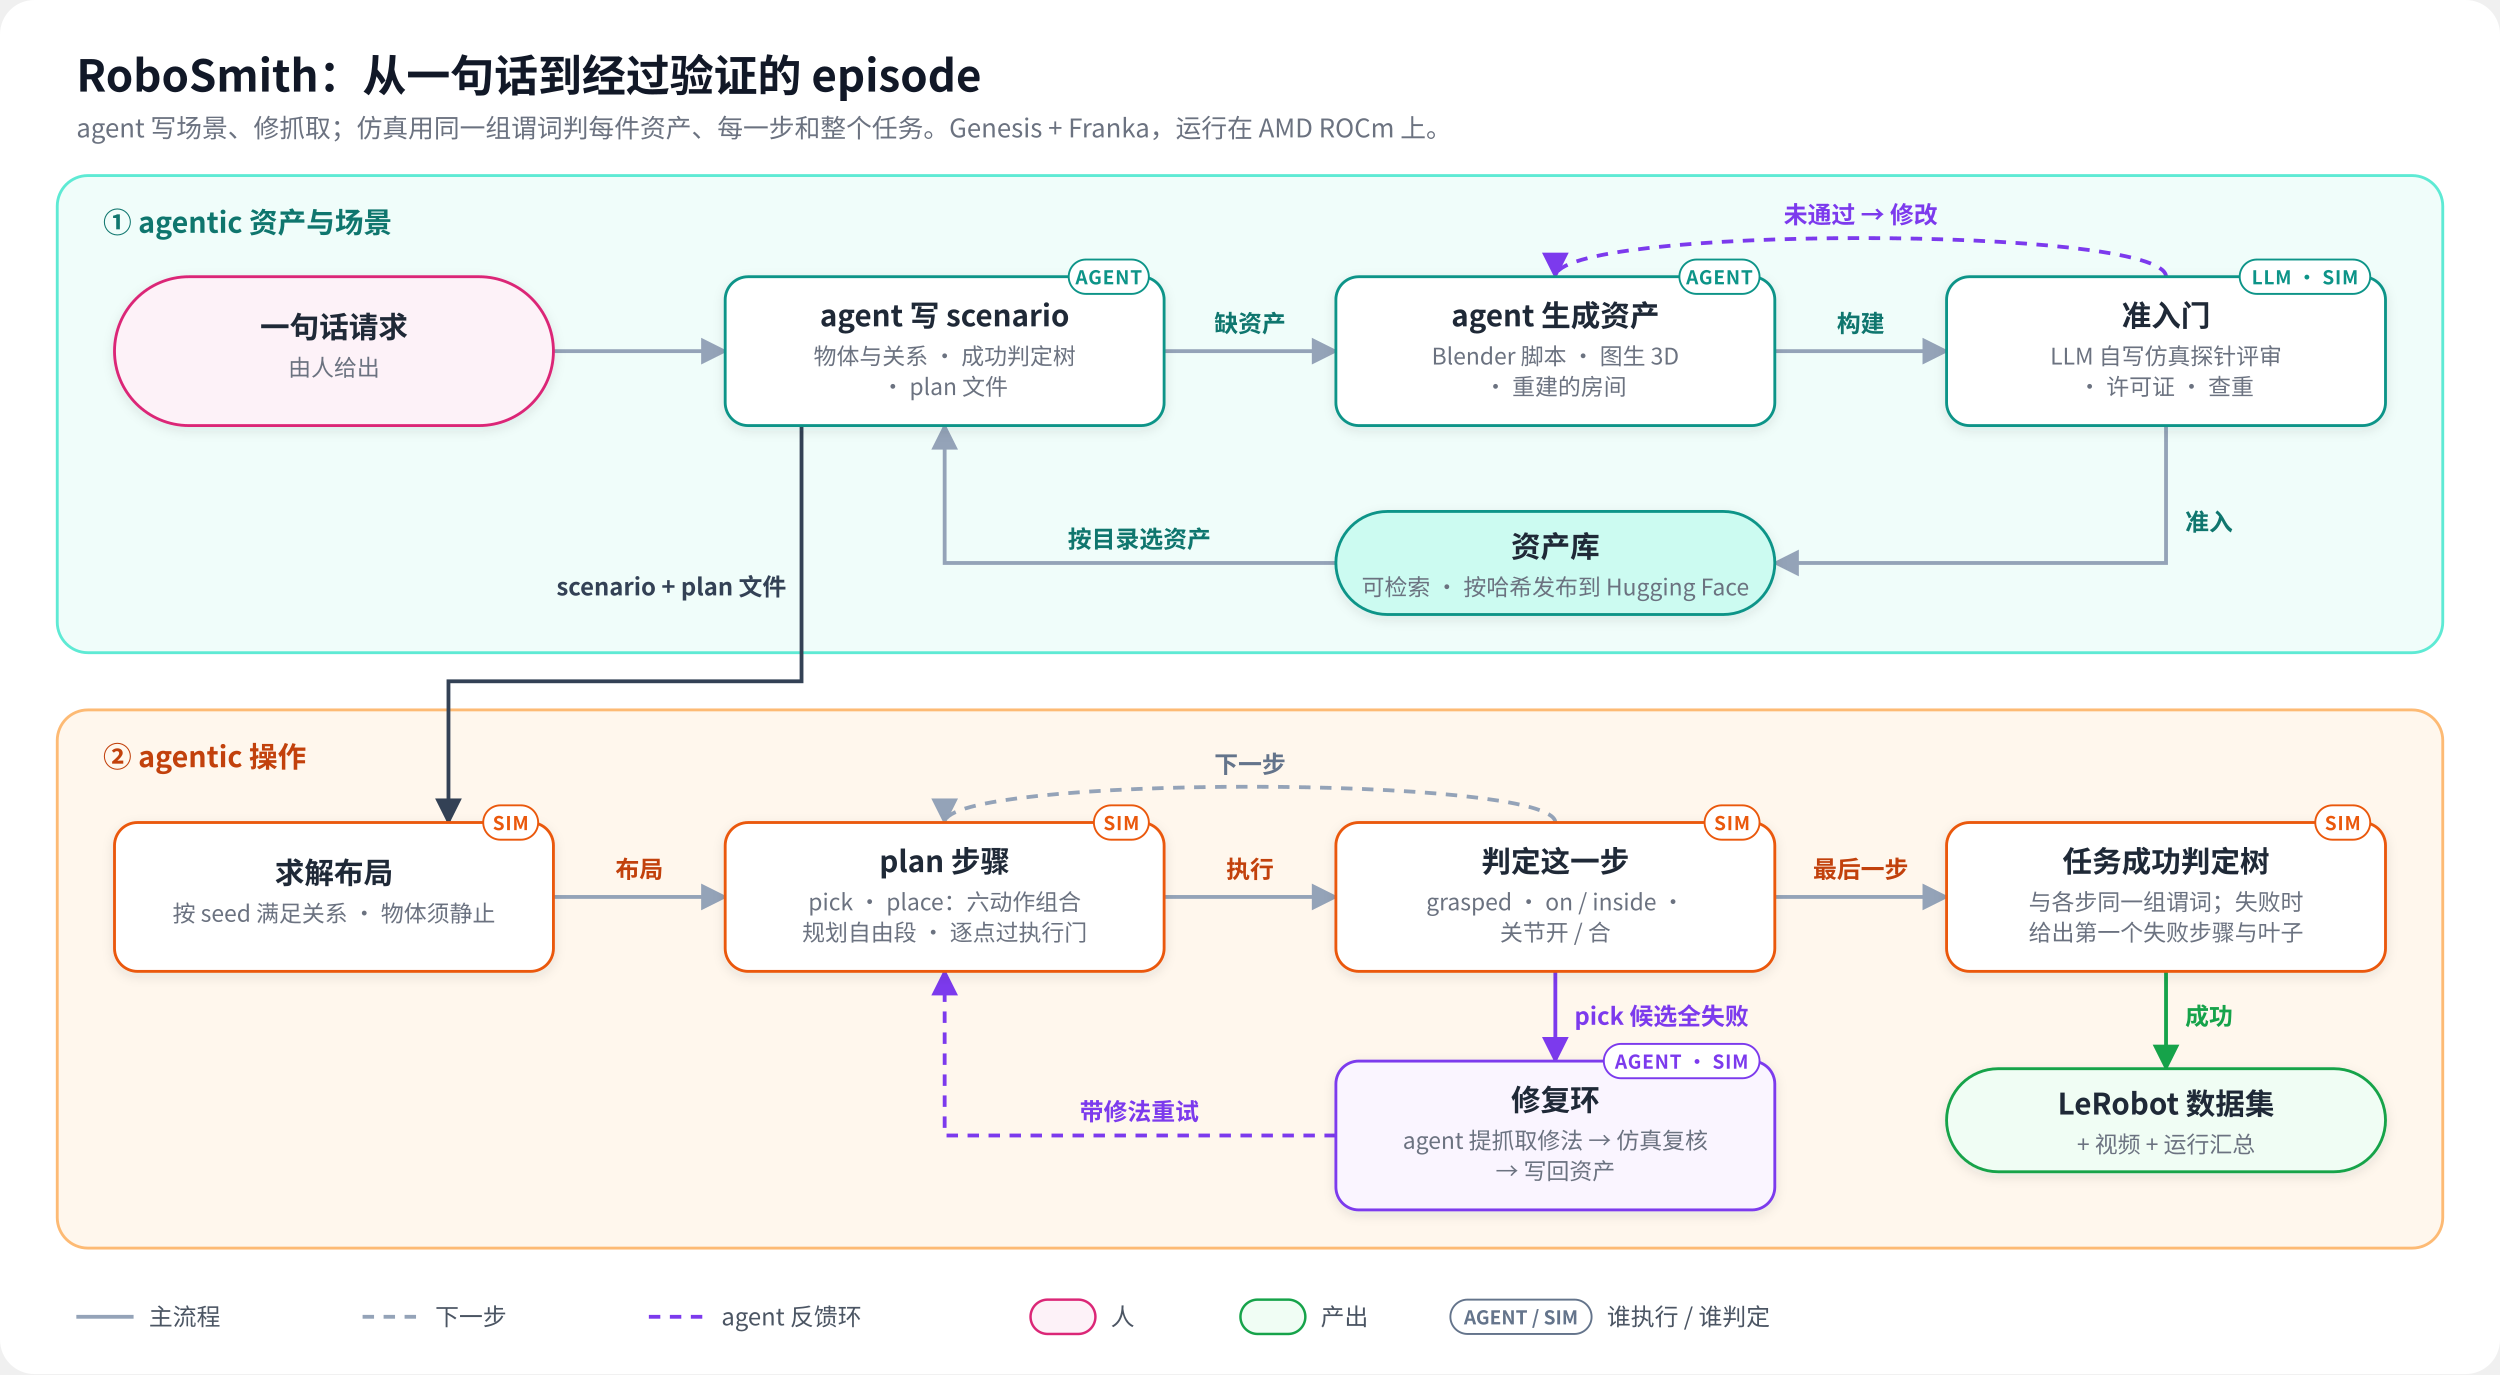
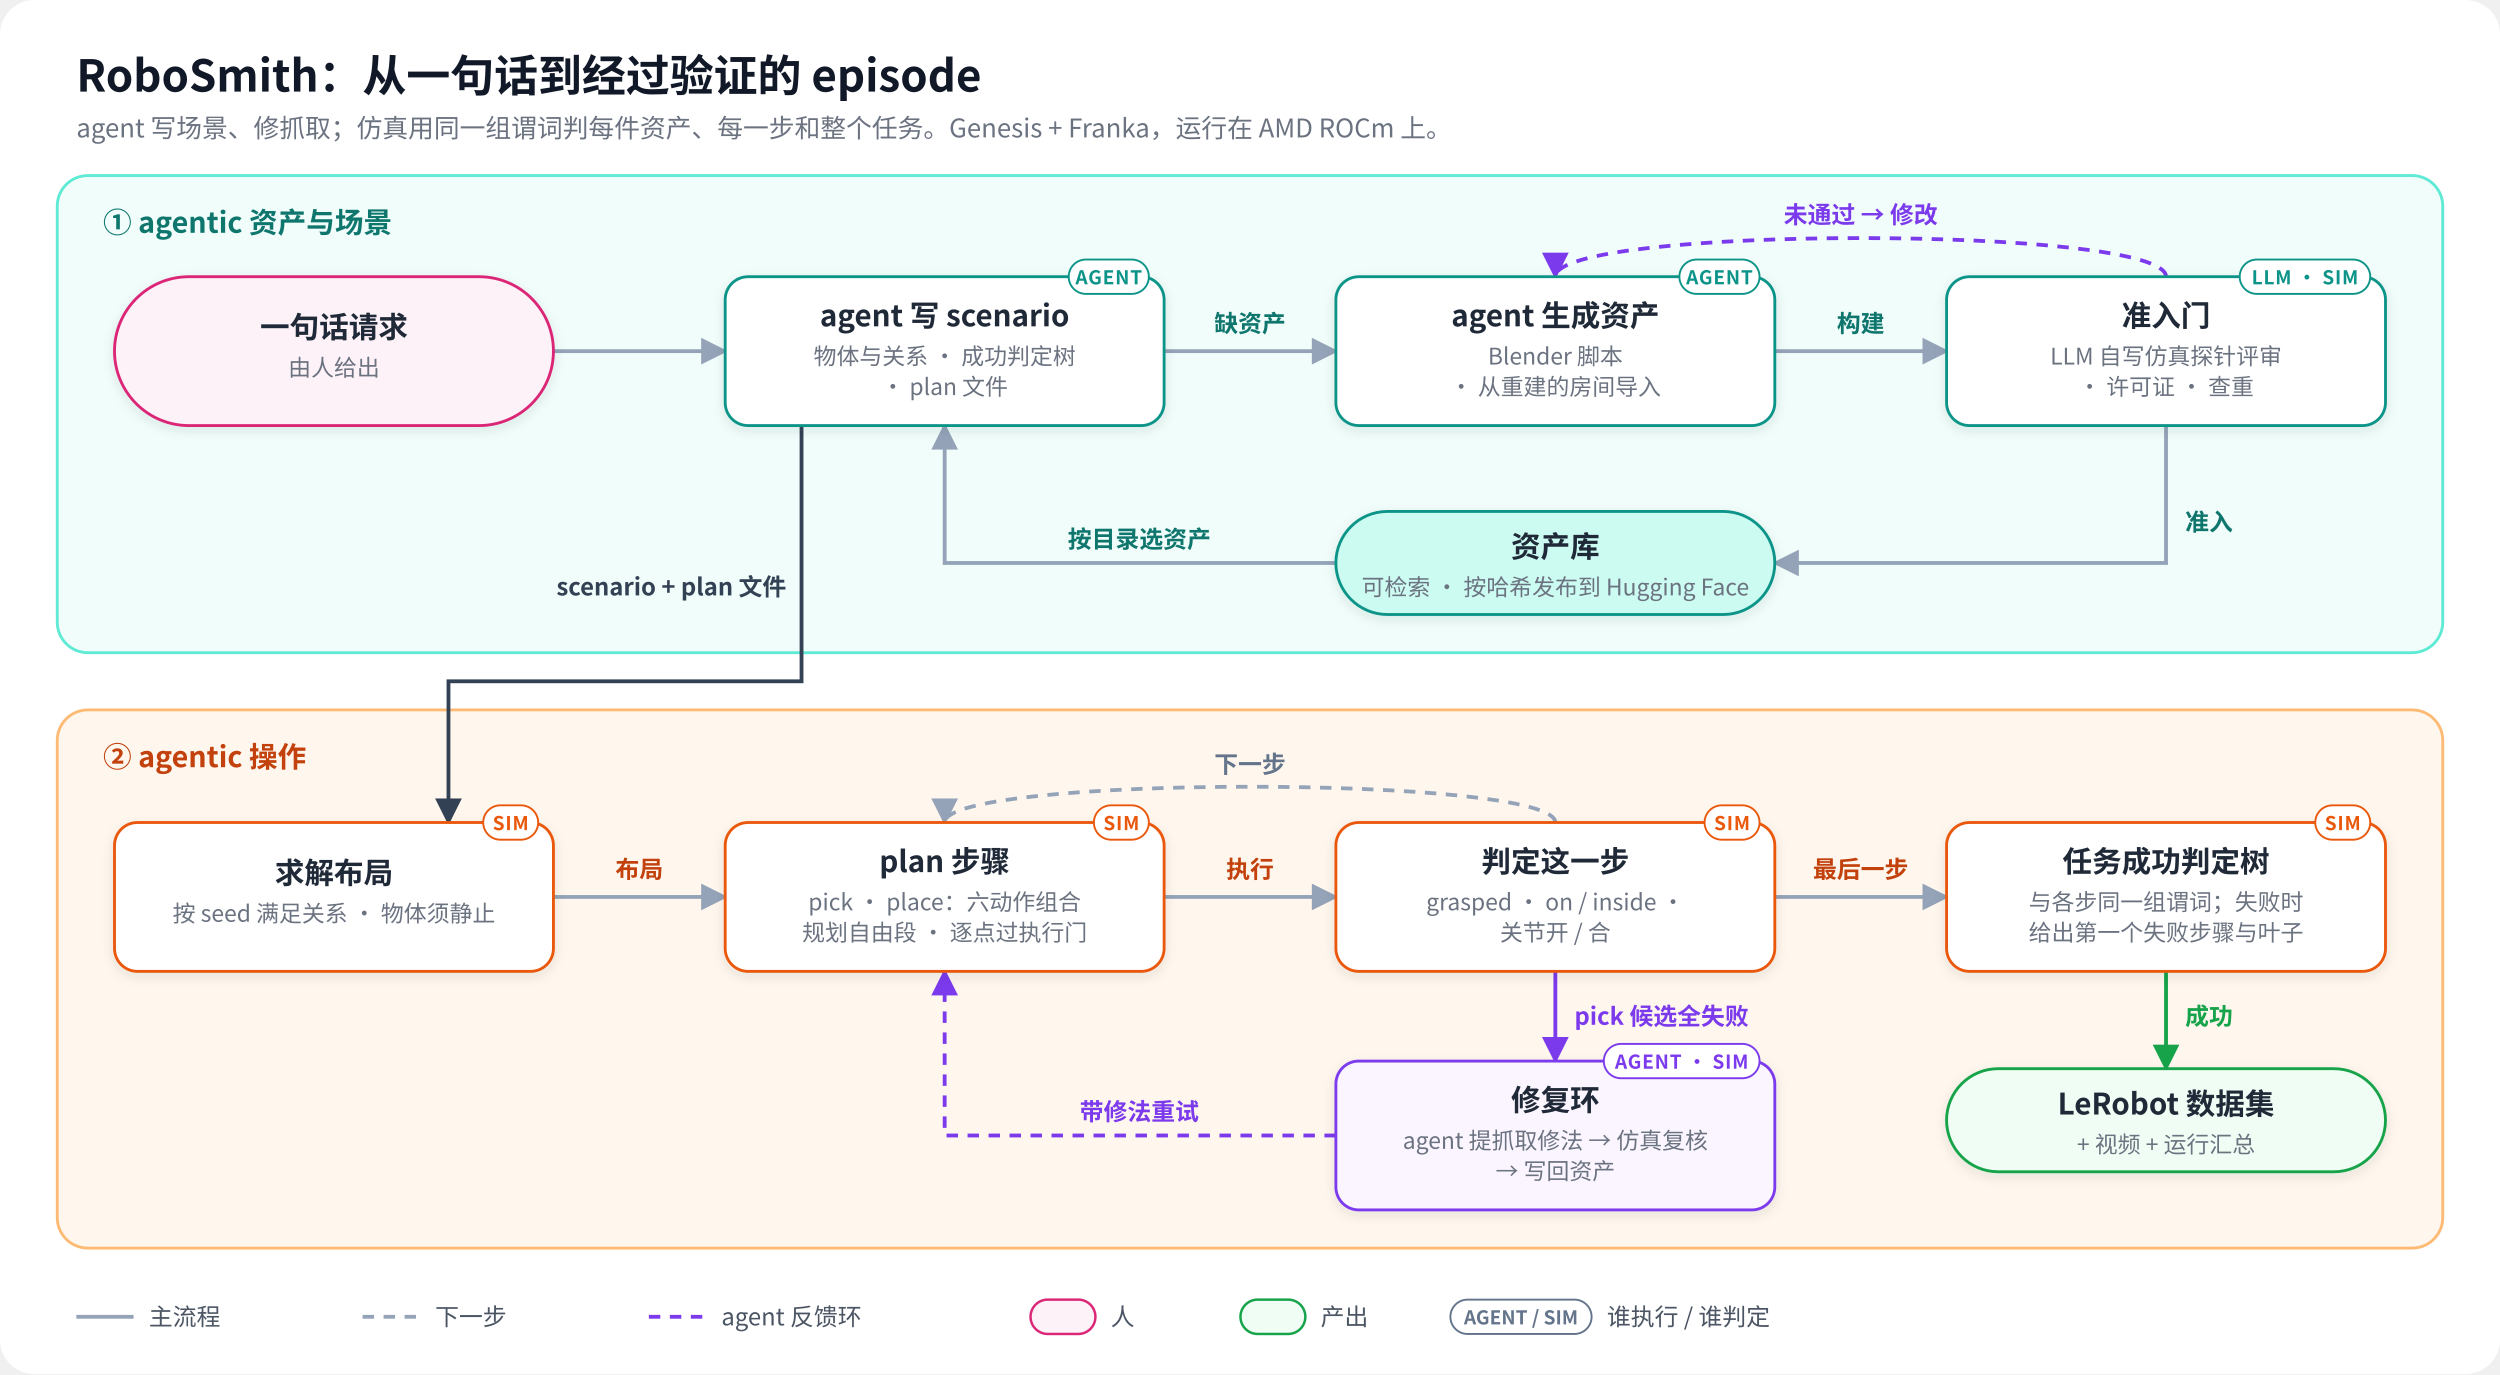
<svg xmlns="http://www.w3.org/2000/svg" width="1310" height="720" viewBox="0 0 1310 720" font-family="-apple-system, 'Segoe UI', 'PingFang SC', 'Hiragino Sans GB', 'Microsoft YaHei', 'Noto Sans CJK SC', sans-serif">
  <defs>
    <filter id="shadow" x="-10%" y="-20%" width="120%" height="150%">
      <feDropShadow dx="0" dy="2" stdDeviation="3" flood-color="#1f2937" flood-opacity="0.10" />
    </filter>
    <marker id="gray" viewBox="0 0 10 10" refX="9" refY="5" markerWidth="7" markerHeight="7" orient="auto-start-reverse">
      <path d="M0,0 L10,5 L0,10 z" fill="#94a3b8" />
    </marker>
    <marker id="loop" viewBox="0 0 10 10" refX="9" refY="5" markerWidth="7" markerHeight="7" orient="auto-start-reverse">
      <path d="M0,0 L10,5 L0,10 z" fill="#7c3aed" />
    </marker>
    <marker id="hand" viewBox="0 0 10 10" refX="9" refY="5" markerWidth="7" markerHeight="7" orient="auto-start-reverse">
      <path d="M0,0 L10,5 L0,10 z" fill="#334155" />
    </marker>
    <marker id="out" viewBox="0 0 10 10" refX="9" refY="5" markerWidth="7" markerHeight="7" orient="auto-start-reverse">
      <path d="M0,0 L10,5 L0,10 z" fill="#16a34a" />
    </marker>
  </defs>
  <rect width="1310" height="720" rx="18" fill="#ffffff" />
  <text x="40" y="48" font-size="23" font-weight="700" fill="#111827">RoboSmith：从一句话到经过验证的 episode</text>
  <text x="40" y="72" font-size="13.5" fill="#6b7280">agent 写场景、修抓取；仿真用同一组谓词判每件资产、每一步和整个任务。Genesis + Franka，运行在 AMD ROCm 上。</text>
  <rect x="30" y="92" width="1250" height="250" rx="16" fill="#f0fdfa" stroke="#5eead4" stroke-width="1.5" />
  <text x="54" y="122" font-size="15" font-weight="700" fill="#0f766e">① agentic 资产与场景</text>
  <rect x="30" y="372" width="1250" height="282" rx="16" fill="#fff7ed" stroke="#fdba74" stroke-width="1.5" />
  <text x="54" y="402" font-size="15" font-weight="700" fill="#c2410c">② agentic 操作</text>
  <path d="M290,184 L380,184" fill="none" stroke="#94a3b8" stroke-width="2" marker-end="url(#gray)" />
  <path d="M610,184 L700,184" fill="none" stroke="#94a3b8" stroke-width="2" marker-end="url(#gray)" />
  <text x="655" y="174" text-anchor="middle" font-size="12.5" font-weight="600" fill="#0f766e">缺资产</text>
  <path d="M930,184 L1020,184" fill="none" stroke="#94a3b8" stroke-width="2" marker-end="url(#gray)" />
  <text x="975" y="174" text-anchor="middle" font-size="12.5" font-weight="600" fill="#0f766e">构建</text>
  <path d="M1135,145 C1135,118 815,118 815,145" fill="none" stroke="#7c3aed" stroke-width="2" stroke-dasharray="6 5" marker-end="url(#loop)" />
  <text x="975" y="117" text-anchor="middle" font-size="12.5" font-weight="600" fill="#7c3aed">未通过 → 修改</text>
  <path d="M1135,223 L1135,295 L930,295" fill="none" stroke="#94a3b8" stroke-width="2" marker-end="url(#gray)" />
  <text x="1145" y="278" text-anchor="start" font-size="12.5" font-weight="600" fill="#0f766e">准入</text>
  <path d="M700,295 L495,295 L495,223" fill="none" stroke="#94a3b8" stroke-width="2" marker-end="url(#gray)" />
  <text x="597" y="287" text-anchor="middle" font-size="12.5" font-weight="600" fill="#0f766e">按目录选资产</text>
  <path d="M420,223 L420,357 L235,357 L235,431" fill="none" stroke="#334155" stroke-width="2" marker-end="url(#hand)" />
  <text x="412" y="312" text-anchor="end" font-size="12.5" font-weight="600" fill="#334155">scenario + plan 文件</text>
  <path d="M290,470 L380,470" fill="none" stroke="#94a3b8" stroke-width="2" marker-end="url(#gray)" />
  <text x="335" y="460" text-anchor="middle" font-size="12.5" font-weight="600" fill="#c2410c">布局</text>
  <path d="M610,470 L700,470" fill="none" stroke="#94a3b8" stroke-width="2" marker-end="url(#gray)" />
  <text x="655" y="460" text-anchor="middle" font-size="12.5" font-weight="600" fill="#c2410c">执行</text>
  <path d="M930,470 L1020,470" fill="none" stroke="#94a3b8" stroke-width="2" marker-end="url(#gray)" />
  <text x="975" y="460" text-anchor="middle" font-size="12.5" font-weight="600" fill="#c2410c">最后一步</text>
  <path d="M815,431 C815,406 495,406 495,431" fill="none" stroke="#94a3b8" stroke-width="2" stroke-dasharray="6 5" marker-end="url(#gray)" />
  <text x="655" y="405" text-anchor="middle" font-size="12.5" font-weight="600" fill="#64748b">下一步</text>
  <path d="M815,509 L815,556" fill="none" stroke="#7c3aed" stroke-width="2" marker-end="url(#loop)" />
  <text x="825" y="537" text-anchor="start" font-size="12.5" font-weight="600" fill="#7c3aed">pick 候选全失败</text>
  <path d="M700,595 L495,595 L495,509" fill="none" stroke="#7c3aed" stroke-width="2" stroke-dasharray="6 5" marker-end="url(#loop)" />
  <text x="597" y="587" text-anchor="middle" font-size="12.5" font-weight="600" fill="#7c3aed">带修法重试</text>
  <path d="M1135,509 L1135,560" fill="none" stroke="#16a34a" stroke-width="2" marker-end="url(#out)" />
  <text x="1145" y="537" text-anchor="start" font-size="12.5" font-weight="600" fill="#16a34a">成功</text>
  <rect x="60" y="145" width="230" height="78" rx="39" fill="#fdf2f8" stroke="#db2777" stroke-width="1.5" filter="url(#shadow)" />
  <text x="175" y="177" text-anchor="middle" font-size="15.5" font-weight="600" fill="#1f2937">一句话请求</text>
  <text x="175" y="197" text-anchor="middle" font-size="12" fill="#6b7280">由人给出</text>
  <rect x="380" y="145" width="230" height="78" rx="12" fill="#fff" stroke="#0d9488" stroke-width="1.5" filter="url(#shadow)" />
  <text x="495" y="171" text-anchor="middle" font-size="15.5" font-weight="600" fill="#1f2937">agent 写 scenario</text>
  <text x="495" y="191" text-anchor="middle" font-size="12" fill="#6b7280">物体与关系 · 成功判定树</text>
  <text x="495" y="207" text-anchor="middle" font-size="12" fill="#6b7280">· plan 文件</text>
  <rect x="560.0" y="136" width="42.0" height="18" rx="9" fill="#fff" stroke="#0d9488" stroke-width="1" />
  <text x="581.0" y="149" text-anchor="middle" font-size="10" font-weight="700" fill="#0d9488" letter-spacing=".4">AGENT</text>
  <rect x="700" y="145" width="230" height="78" rx="12" fill="#fff" stroke="#0d9488" stroke-width="1.5" filter="url(#shadow)" />
  <text x="815" y="171" text-anchor="middle" font-size="15.5" font-weight="600" fill="#1f2937">agent 生成资产</text>
-   <text x="815" y="191" text-anchor="middle" font-size="12" fill="#6b7280">Blender 脚本 · 图生 3D</text>
-   <text x="815" y="207" text-anchor="middle" font-size="12" fill="#6b7280">· 重建的房间</text>
+   <text x="815" y="191" text-anchor="middle" font-size="12" fill="#6b7280">Blender 脚本</text>
+   <text x="815" y="207" text-anchor="middle" font-size="12" fill="#6b7280">· 从重建的房间导入</text>
  <rect x="880.0" y="136" width="42.0" height="18" rx="9" fill="#fff" stroke="#0d9488" stroke-width="1" />
  <text x="901.0" y="149" text-anchor="middle" font-size="10" font-weight="700" fill="#0d9488" letter-spacing=".4">AGENT</text>
  <rect x="1020" y="145" width="230" height="78" rx="12" fill="#fff" stroke="#0d9488" stroke-width="1.5" filter="url(#shadow)" />
  <text x="1135" y="171" text-anchor="middle" font-size="15.5" font-weight="600" fill="#1f2937">准入门</text>
  <text x="1135" y="191" text-anchor="middle" font-size="12" fill="#6b7280">LLM 自写仿真探针评审</text>
  <text x="1135" y="207" text-anchor="middle" font-size="12" fill="#6b7280">· 许可证 · 查重</text>
  <rect x="1173.6" y="136" width="68.4" height="18" rx="9" fill="#fff" stroke="#0d9488" stroke-width="1" />
  <text x="1207.8" y="149" text-anchor="middle" font-size="10" font-weight="700" fill="#0d9488" letter-spacing=".4">LLM · SIM</text>
  <rect x="700" y="268" width="230" height="54" rx="27" fill="#ccfbf1" stroke="#0d9488" stroke-width="1.5" filter="url(#shadow)" />
  <text x="815" y="292" text-anchor="middle" font-size="15.5" font-weight="600" fill="#1f2937">资产库</text>
  <text x="815" y="312" text-anchor="middle" font-size="12" fill="#6b7280">可检索 · 按哈希发布到 Hugging Face</text>
  <rect x="60" y="431" width="230" height="78" rx="12" fill="#fff" stroke="#ea580c" stroke-width="1.5" filter="url(#shadow)" />
  <text x="175" y="463" text-anchor="middle" font-size="15.5" font-weight="600" fill="#1f2937">求解布局</text>
  <text x="175" y="483" text-anchor="middle" font-size="12" fill="#6b7280">按 seed 满足关系 · 物体须静止</text>
  <rect x="253.2" y="422" width="28.8" height="18" rx="9" fill="#fff" stroke="#ea580c" stroke-width="1" />
  <text x="267.6" y="435" text-anchor="middle" font-size="10" font-weight="700" fill="#ea580c" letter-spacing=".4">SIM</text>
  <rect x="380" y="431" width="230" height="78" rx="12" fill="#fff" stroke="#ea580c" stroke-width="1.5" filter="url(#shadow)" />
  <text x="495" y="457" text-anchor="middle" font-size="15.5" font-weight="600" fill="#1f2937">plan 步骤</text>
  <text x="495" y="477" text-anchor="middle" font-size="12" fill="#6b7280">pick · place：六动作组合</text>
  <text x="495" y="493" text-anchor="middle" font-size="12" fill="#6b7280">规划自由段 · 逐点过执行门</text>
  <rect x="573.2" y="422" width="28.8" height="18" rx="9" fill="#fff" stroke="#ea580c" stroke-width="1" />
  <text x="587.6" y="435" text-anchor="middle" font-size="10" font-weight="700" fill="#ea580c" letter-spacing=".4">SIM</text>
  <rect x="700" y="431" width="230" height="78" rx="12" fill="#fff" stroke="#ea580c" stroke-width="1.5" filter="url(#shadow)" />
  <text x="815" y="457" text-anchor="middle" font-size="15.5" font-weight="600" fill="#1f2937">判定这一步</text>
  <text x="815" y="477" text-anchor="middle" font-size="12" fill="#6b7280">grasped · on / inside ·</text>
  <text x="815" y="493" text-anchor="middle" font-size="12" fill="#6b7280">关节开 / 合</text>
  <rect x="893.2" y="422" width="28.8" height="18" rx="9" fill="#fff" stroke="#ea580c" stroke-width="1" />
  <text x="907.6" y="435" text-anchor="middle" font-size="10" font-weight="700" fill="#ea580c" letter-spacing=".4">SIM</text>
  <rect x="1020" y="431" width="230" height="78" rx="12" fill="#fff" stroke="#ea580c" stroke-width="1.5" filter="url(#shadow)" />
  <text x="1135" y="457" text-anchor="middle" font-size="15.5" font-weight="600" fill="#1f2937">任务成功判定树</text>
  <text x="1135" y="477" text-anchor="middle" font-size="12" fill="#6b7280">与各步同一组谓词；失败时</text>
  <text x="1135" y="493" text-anchor="middle" font-size="12" fill="#6b7280">给出第一个失败步骤与叶子</text>
  <rect x="1213.2" y="422" width="28.8" height="18" rx="9" fill="#fff" stroke="#ea580c" stroke-width="1" />
  <text x="1227.6" y="435" text-anchor="middle" font-size="10" font-weight="700" fill="#ea580c" letter-spacing=".4">SIM</text>
  <rect x="700" y="556" width="230" height="78" rx="12" fill="#faf5ff" stroke="#7c3aed" stroke-width="1.5" filter="url(#shadow)" />
  <text x="815" y="582" text-anchor="middle" font-size="15.5" font-weight="600" fill="#1f2937">修复环</text>
  <text x="815" y="602" text-anchor="middle" font-size="12" fill="#6b7280">agent 提抓取修法 → 仿真复核</text>
  <text x="815" y="618" text-anchor="middle" font-size="12" fill="#6b7280">→ 写回资产</text>
  <rect x="840.4" y="547" width="81.6" height="18" rx="9" fill="#fff" stroke="#7c3aed" stroke-width="1" />
  <text x="881.2" y="560" text-anchor="middle" font-size="10" font-weight="700" fill="#7c3aed" letter-spacing=".4">AGENT · SIM</text>
  <rect x="1020" y="560" width="230" height="54" rx="27" fill="#f0fdf4" stroke="#16a34a" stroke-width="1.5" filter="url(#shadow)" />
  <text x="1135" y="584" text-anchor="middle" font-size="15.5" font-weight="600" fill="#1f2937">LeRobot 数据集</text>
  <text x="1135" y="604" text-anchor="middle" font-size="12" fill="#6b7280">+ 视频 + 运行汇总</text>
  <line x1="40" y1="690" x2="70" y2="690" stroke="#94a3b8" stroke-width="2" />
  <line x1="190" y1="690" x2="220" y2="690" stroke="#94a3b8" stroke-width="2" stroke-dasharray="6 5" />
  <line x1="340" y1="690" x2="370" y2="690" stroke="#7c3aed" stroke-width="2" stroke-dasharray="6 5" />
  <rect x="540" y="681" width="34" height="18" rx="9" fill="#fdf2f8" stroke="#db2777" stroke-width="1.3" />
  <rect x="650" y="681" width="34" height="18" rx="9" fill="#f0fdf4" stroke="#16a34a" stroke-width="1.3" />
  <rect x="760" y="681" width="74" height="18" rx="9" fill="#fff" stroke="#64748b" stroke-width="1" />
  <text x="797" y="694" text-anchor="middle" font-size="10" font-weight="700" fill="#64748b">AGENT / SIM</text>
  <text x="78" y="694.5" font-size="12.5" fill="#4b5563">主流程</text>
  <text x="228" y="694.5" font-size="12.5" fill="#4b5563">下一步</text>
  <text x="378" y="694.5" font-size="12.5" fill="#4b5563">agent 反馈环</text>
  <text x="582" y="694.5" font-size="12.5" fill="#4b5563">人</text>
  <text x="692" y="694.5" font-size="12.5" fill="#4b5563">产出</text>
  <text x="842" y="694.5" font-size="12.5" fill="#4b5563">谁执行 / 谁判定</text>
</svg>
